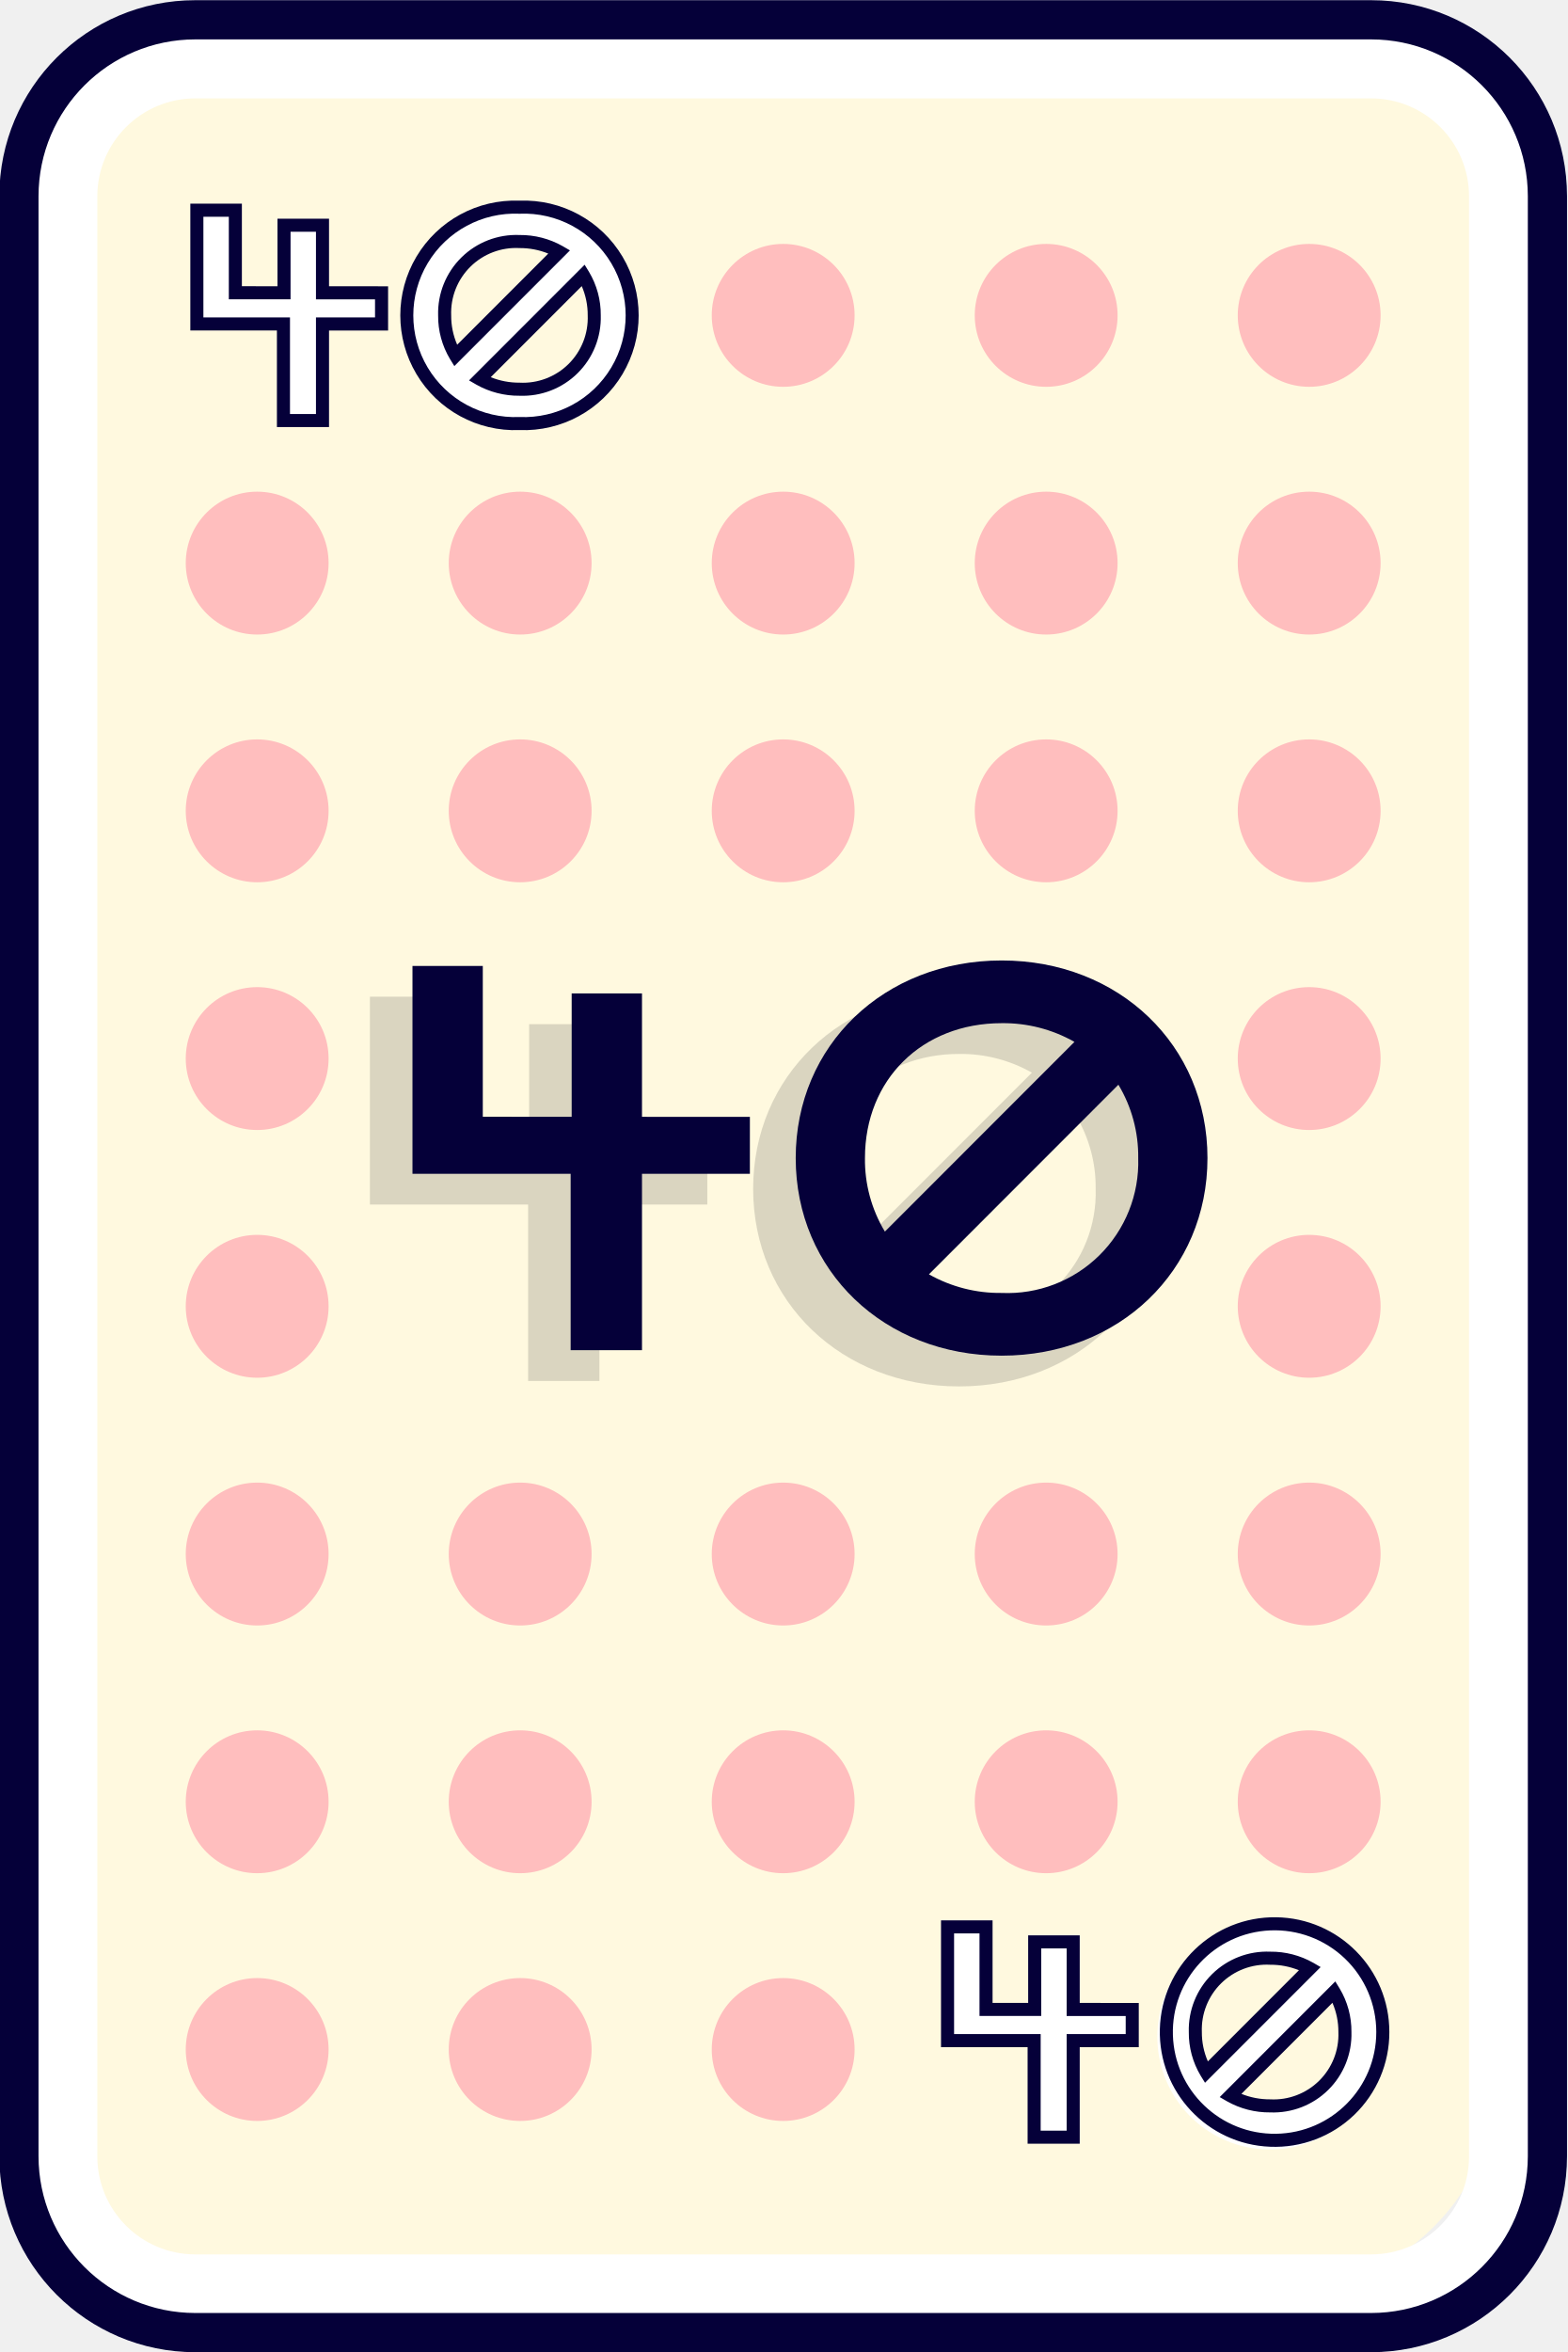
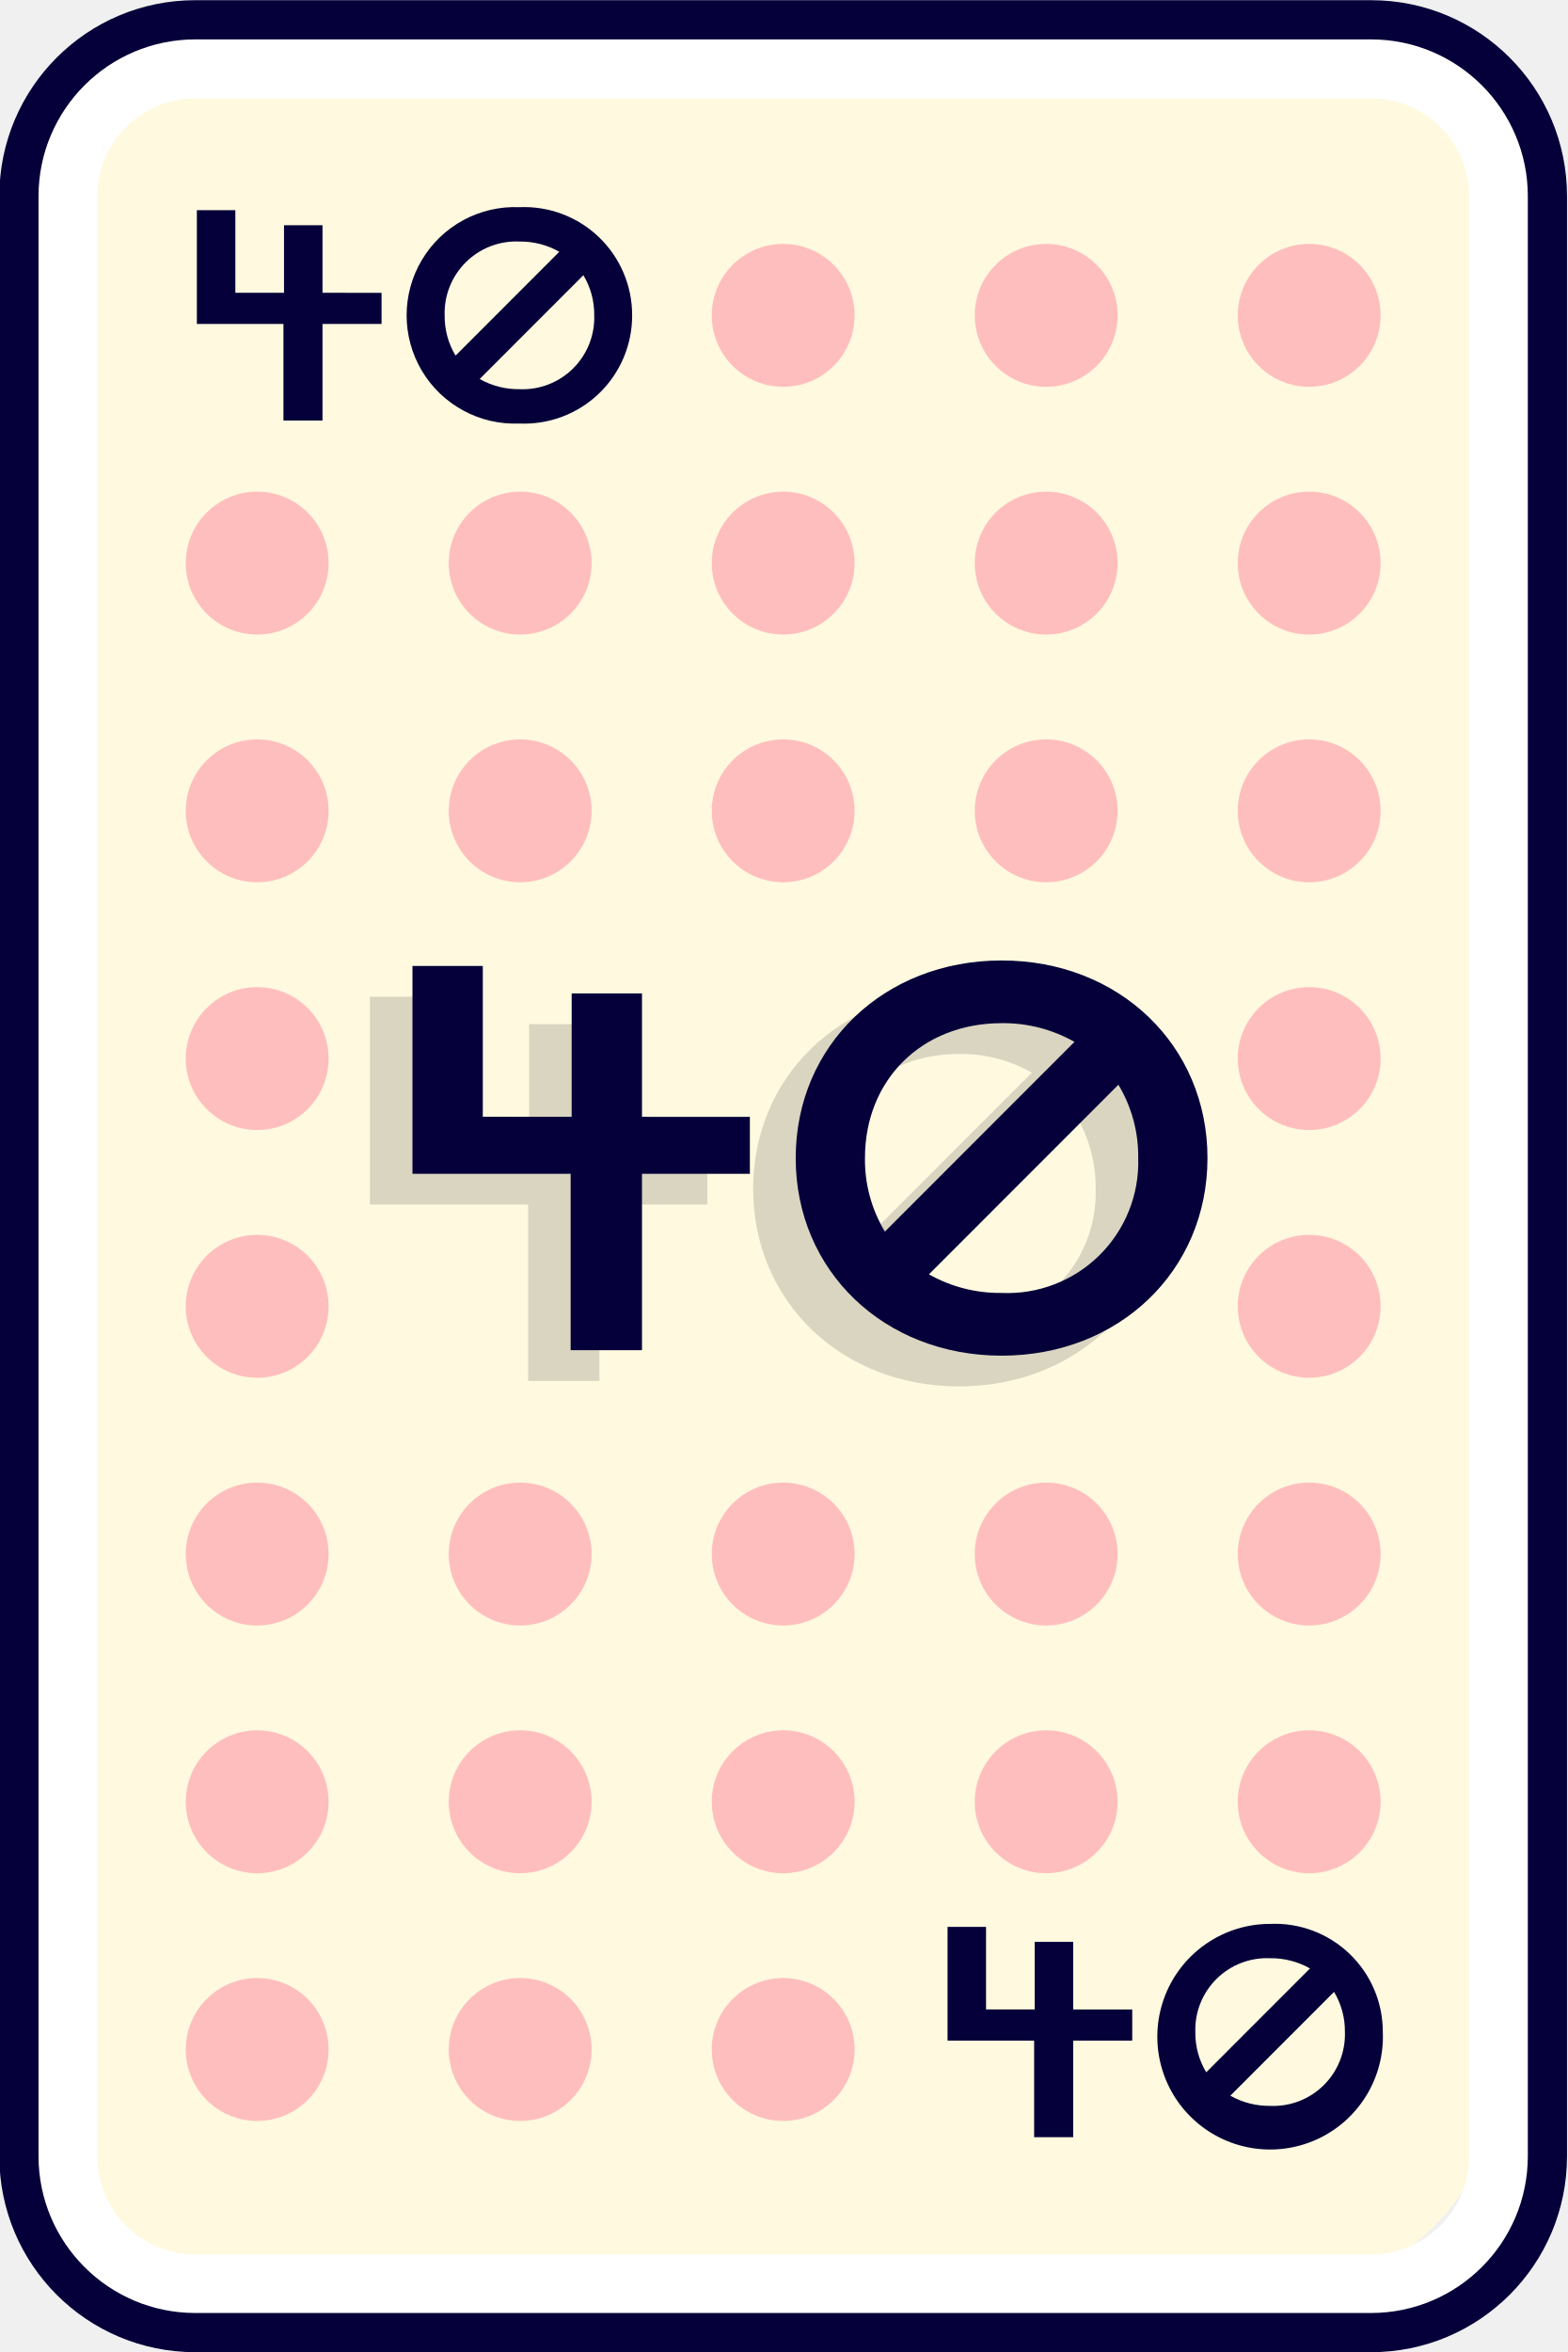
<svg xmlns="http://www.w3.org/2000/svg" id="Layer_1" data-name="Layer 1" viewBox="0 0 120 180">
  <defs>
    <style>
      .cls-1 {
        fill: #fff9df;
      }

      .cls-2 {
        fill: #ffbebe;
      }

      .cls-3 {
-         fill: #fff;
+         fill: #050039;
      }

      .cls-4 {
-         fill: #050039;
+         opacity: 0.19;
      }

      .cls-5 {
-         opacity: 0.19;
+         fill: #3d3d3d;
      }

      .cls-6 {
-         fill: #3d3d3d;
+         fill: #fff;
      }
    </style>
  </defs>
  <rect class="cls-1" x="-27.376" y="33.332" width="172.563" height="111.913" rx="17.527" ry="17.527" transform="translate(148.1941 30.3834) rotate(90)" />
  <g>
    <circle class="cls-2" cx="19.686" cy="43.095" r="5.467" />
    <circle class="cls-2" cx="39.817" cy="43.095" r="5.467" />
    <circle class="cls-2" cx="59.949" cy="43.095" r="5.467" />
    <circle class="cls-2" cx="80.08" cy="43.095" r="5.467" />
    <circle class="cls-2" cx="100.212" cy="43.095" r="5.467" />
    <circle class="cls-2" cx="19.686" cy="62.054" r="5.467" />
    <circle class="cls-2" cx="39.817" cy="62.054" r="5.467" />
    <circle class="cls-2" cx="59.949" cy="62.054" r="5.467" />
    <circle class="cls-2" cx="80.08" cy="62.054" r="5.467" />
    <circle class="cls-2" cx="100.212" cy="62.054" r="5.467" />
    <circle class="cls-2" cx="19.686" cy="81.013" r="5.467" />
    <circle class="cls-2" cx="100.212" cy="81.013" r="5.467" />
    <circle class="cls-2" cx="19.686" cy="99.972" r="5.467" />
    <circle class="cls-2" cx="100.212" cy="99.972" r="5.467" />
    <circle class="cls-2" cx="19.686" cy="118.932" r="5.467" />
    <circle class="cls-2" cx="39.817" cy="118.932" r="5.467" />
    <circle class="cls-2" cx="59.949" cy="118.932" r="5.467" />
    <circle class="cls-2" cx="80.08" cy="118.932" r="5.467" />
    <circle class="cls-2" cx="100.212" cy="118.932" r="5.467" />
    <circle class="cls-2" cx="19.686" cy="137.891" r="5.467" />
    <circle class="cls-2" cx="39.817" cy="137.891" r="5.467" />
    <circle class="cls-2" cx="59.949" cy="137.891" r="5.467" />
    <circle class="cls-2" cx="80.08" cy="137.891" r="5.467" />
    <circle class="cls-2" cx="100.212" cy="137.891" r="5.467" />
    <circle class="cls-2" cx="19.686" cy="156.85" r="5.467" />
    <circle class="cls-2" cx="39.817" cy="156.85" r="5.467" />
    <circle class="cls-2" cx="59.949" cy="156.85" r="5.467" />
    <circle class="cls-2" cx="59.949" cy="24.135" r="5.467" />
    <circle class="cls-2" cx="80.08" cy="24.135" r="5.467" />
    <circle class="cls-2" cx="100.212" cy="24.135" r="5.467" />
  </g>
  <g>
-     <g>
-       <path class="cls-3" d="M29.207,24.794H24.686v7.39H21.697v-7.39h-6.628v-8.707h2.946V22.404l3.725.002V17.237h2.946v5.171l4.521.002Z" />
-       <path class="cls-4" d="M25.186,32.683H21.197v-7.39h-6.628v-9.707h3.946V21.904l2.725.002V16.737h3.946v5.171l4.521.002v3.384H25.186Zm-2.989-1h1.989v-7.39h4.521V22.91l-4.521-.002V17.737H22.24v5.169l-4.725-.002V16.587H15.569v7.707h6.628Z" />
-     </g>
-     <g>
-       <path class="cls-3" d="M48.388,24.135a8.265,8.265,0,0,1-8.624,8.278,8.286,8.286,0,1,1,0-16.557A8.265,8.265,0,0,1,48.388,24.135Zm-14.352,0a5.822,5.822,0,0,0,.835,3.08l7.942-7.947a6.022,6.022,0,0,0-3.05-.783A5.485,5.485,0,0,0,34.036,24.135Zm11.45,0a5.827,5.827,0,0,0-.83-3.073l-7.939,7.944a6.041,6.041,0,0,0,3.047.779A5.484,5.484,0,0,0,45.486,24.135Z" />
-       <path class="cls-4" d="M39.764,32.914a8.785,8.785,0,1,1,0-17.557,8.785,8.785,0,1,1,0,17.557Zm0-16.557a7.786,7.786,0,1,0,0,15.557,7.786,7.786,0,1,0,0-15.557Zm0,13.929a6.58,6.58,0,0,1-3.297-.847l-.564-.326L44.751,20.26l.331.54a6.359,6.359,0,0,1,.904,3.335A5.984,5.984,0,0,1,39.764,30.286Zm-2.2-1.419a5.784,5.784,0,0,0,2.2.419,4.963,4.963,0,0,0,5.223-5.15,5.529,5.529,0,0,0-.456-2.239Zm-2.786-.851-.332-.538a6.359,6.359,0,0,1-.909-3.343,5.987,5.987,0,0,1,6.228-6.15,6.563,6.563,0,0,1,3.302.851l.561.327Zm4.986-9.031a4.965,4.965,0,0,0-5.228,5.15,5.529,5.529,0,0,0,.46,2.247l6.972-6.976A5.759,5.759,0,0,0,39.764,18.985Z" />
-     </g>
+     <path class="cls-3" d="M29.207,24.794H24.686v7.39H21.697v-7.39h-6.628v-8.707h2.946V22.404l3.725.002V17.237h2.946v5.171l4.521.002Z" />
+     <path class="cls-3" d="M48.388,24.135a8.265,8.265,0,0,1-8.624,8.278,8.286,8.286,0,1,1,0-16.557A8.265,8.265,0,0,1,48.388,24.135Zm-14.352,0a5.822,5.822,0,0,0,.835,3.08l7.942-7.947a6.022,6.022,0,0,0-3.05-.783A5.485,5.485,0,0,0,34.036,24.135Zm11.45,0a5.827,5.827,0,0,0-.83-3.073l-7.939,7.944a6.041,6.041,0,0,0,3.047.779A5.484,5.484,0,0,0,45.486,24.135Z" />
  </g>
  <g>
-     <g>
-       <path class="cls-3" d="M86.669,156.172h-4.52v7.39H79.159v-7.39H72.531v-8.707h2.946v6.317l3.725.002v-5.169h2.946v5.171l4.52.002Z" />
-       <path class="cls-4" d="M82.648,164.061H78.659v-7.39H72.031v-9.707h3.946v6.317l2.725.002v-5.169h3.946v5.171l4.52.002v3.384h-4.52Zm-2.989-1h1.989v-7.39h4.52v-1.384l-4.52-.002v-5.171H79.702v5.169l-4.725-.002v-6.317H73.031v7.707h6.628Z" />
-     </g>
-     <g>
-       <path class="cls-3" d="M105.849,155.514a8.634,8.634,0,1,1-8.624-8.278A8.265,8.265,0,0,1,105.849,155.514Zm-14.352,0a5.823,5.823,0,0,0,.835,3.08l7.942-7.947a6.023,6.023,0,0,0-3.05-.783A5.485,5.485,0,0,0,91.498,155.514Zm11.45,0a5.828,5.828,0,0,0-.83-3.073l-7.939,7.944a6.042,6.042,0,0,0,3.047.779A5.484,5.484,0,0,0,102.948,155.514Z" />
-       <path class="cls-4" d="M97.225,164.292a8.785,8.785,0,1,1,9.124-8.778A8.762,8.762,0,0,1,97.225,164.292Zm0-16.557a7.786,7.786,0,1,0,8.124,7.778A7.785,7.785,0,0,0,97.225,147.735Zm0,13.929a6.58,6.58,0,0,1-3.297-.847l-.564-.326,8.848-8.852.331.54a6.359,6.359,0,0,1,.904,3.335A5.984,5.984,0,0,1,97.225,161.664Zm-2.2-1.419a5.784,5.784,0,0,0,2.2.419,4.963,4.963,0,0,0,5.223-5.15,5.53,5.53,0,0,0-.456-2.239Zm-2.786-.851-.332-.538a6.358,6.358,0,0,1-.909-3.343,5.987,5.987,0,0,1,6.228-6.15,6.562,6.562,0,0,1,3.302.851l.561.327Zm4.986-9.031a4.965,4.965,0,0,0-5.228,5.15,5.529,5.529,0,0,0,.46,2.247l6.972-6.976A5.757,5.757,0,0,0,97.225,150.363Z" />
-     </g>
+     <path class="cls-3" d="M86.669,156.172h-4.52v7.39H79.159v-7.39H72.531v-8.707h2.946v6.317l3.725.002v-5.169h2.946v5.171l4.52.002Z" />
+     <path class="cls-3" d="M105.849,155.514a8.634,8.634,0,1,1-8.624-8.278A8.265,8.265,0,0,1,105.849,155.514Zm-14.352,0a5.823,5.823,0,0,0,.835,3.08l7.942-7.947a6.023,6.023,0,0,0-3.05-.783A5.485,5.485,0,0,0,91.498,155.514Zm11.45,0a5.828,5.828,0,0,0-.83-3.073l-7.939,7.944a6.042,6.042,0,0,0,3.047.779A5.484,5.484,0,0,0,102.948,155.514Z" />
  </g>
-   <g class="cls-5">
-     <path class="cls-6" d="M54.142,92.185H45.884v13.5h-5.461v-13.5H28.315V76.279H33.698v11.54l6.803.004V78.38h5.383v9.446l8.259.004Z" />
-     <path class="cls-6" d="M89.169,90.981c0,8.633-6.767,15.123-15.754,15.123-8.998,0-15.765-6.49-15.765-15.123s6.767-15.122,15.765-15.122C82.402,75.859,89.169,82.35,89.169,90.981Zm-26.218,0a10.642,10.642,0,0,0,1.525,5.628L78.987,82.091a11.018,11.018,0,0,0-5.572-1.432C67.315,80.659,62.951,84.981,62.951,90.981Zm20.917,0a10.64,10.64,0,0,0-1.517-5.613L67.847,99.881a11.051,11.051,0,0,0,5.567,1.424A10.018,10.018,0,0,0,83.868,90.981Z" />
+   <g class="cls-4">
+     <path class="cls-5" d="M54.142,92.185H45.884v13.5h-5.461v-13.5H28.315V76.279H33.698v11.54l6.803.004V78.38h5.383v9.446l8.259.004Z" />
+     <path class="cls-5" d="M89.169,90.981c0,8.633-6.767,15.123-15.754,15.123-8.998,0-15.765-6.49-15.765-15.123s6.767-15.122,15.765-15.122C82.402,75.859,89.169,82.35,89.169,90.981Zm-26.218,0a10.642,10.642,0,0,0,1.525,5.628L78.987,82.091a11.018,11.018,0,0,0-5.572-1.432C67.315,80.659,62.951,84.981,62.951,90.981Zm20.917,0a10.64,10.64,0,0,0-1.517-5.613L67.847,99.881a11.051,11.051,0,0,0,5.567,1.424A10.018,10.018,0,0,0,83.868,90.981Z" />
  </g>
  <g>
-     <path class="cls-3" d="M104.955,7.53a7.501,7.501,0,0,1,7.494,7.492V165.038a7.501,7.501,0,0,1-7.494,7.492H14.943a7.501,7.501,0,0,1-7.494-7.492V15.021A7.501,7.501,0,0,1,14.943,7.53h90.012m0-7.5H14.943A14.993,14.993,0,0,0-.051,15.021V165.038A14.993,14.993,0,0,0,14.943,180.03h90.012a14.993,14.993,0,0,0,14.994-14.992V15.021A14.993,14.993,0,0,0,104.955.03Z" />
-     <path class="cls-4" d="M104.955,3.015a12.006,12.006,0,0,1,11.994,11.992V165.023a12.007,12.007,0,0,1-11.994,11.992H14.943A12.007,12.007,0,0,1,2.949,165.023V15.006A12.007,12.007,0,0,1,14.943,3.015h90.012m0-3H14.943A14.993,14.993,0,0,0-.051,15.006V165.023a14.993,14.993,0,0,0,14.994,14.992h90.012a14.993,14.993,0,0,0,14.994-14.992V15.006A14.993,14.993,0,0,0,104.955.015Z" />
+     <path class="cls-6" d="M104.955,7.53a7.501,7.501,0,0,1,7.494,7.492V165.038a7.501,7.501,0,0,1-7.494,7.492H14.943a7.501,7.501,0,0,1-7.494-7.492V15.021A7.501,7.501,0,0,1,14.943,7.53h90.012m0-7.5H14.943A14.993,14.993,0,0,0-.051,15.021V165.038A14.993,14.993,0,0,0,14.943,180.03h90.012a14.993,14.993,0,0,0,14.994-14.992V15.021A14.993,14.993,0,0,0,104.955.03Z" />
+     <path class="cls-3" d="M104.955,3.015a12.006,12.006,0,0,1,11.994,11.992V165.023a12.007,12.007,0,0,1-11.994,11.992H14.943A12.007,12.007,0,0,1,2.949,165.023V15.006A12.007,12.007,0,0,1,14.943,3.015h90.012m0-3H14.943A14.993,14.993,0,0,0-.051,15.006V165.023a14.993,14.993,0,0,0,14.994,14.992h90.012a14.993,14.993,0,0,0,14.994-14.992V15.006A14.993,14.993,0,0,0,104.955.015Z" />
  </g>
  <g>
-     <path class="cls-4" d="M57.4,89.83H49.142v13.5H43.681V89.83H31.573V73.925h5.383v11.54l6.803.004V76.025h5.383v9.446l8.259.004Z" />
-     <path class="cls-4" d="M92.427,88.627c0,8.633-6.767,15.123-15.754,15.123-8.998,0-15.765-6.49-15.765-15.123s6.767-15.122,15.765-15.122C85.66,73.505,92.427,79.995,92.427,88.627Zm-26.218,0a10.642,10.642,0,0,0,1.525,5.628L82.245,79.736a11.017,11.017,0,0,0-5.572-1.432C70.573,78.305,66.209,82.627,66.209,88.627Zm20.917,0a10.64,10.64,0,0,0-1.517-5.613L71.106,97.526A11.049,11.049,0,0,0,76.673,98.95,10.018,10.018,0,0,0,87.126,88.627Z" />
+     <path class="cls-3" d="M57.4,89.83H49.142v13.5H43.681V89.83H31.573V73.925h5.383v11.54l6.803.004V76.025h5.383v9.446l8.259.004Z" />
+     <path class="cls-3" d="M92.427,88.627c0,8.633-6.767,15.123-15.754,15.123-8.998,0-15.765-6.49-15.765-15.123s6.767-15.122,15.765-15.122C85.66,73.505,92.427,79.995,92.427,88.627Zm-26.218,0a10.642,10.642,0,0,0,1.525,5.628L82.245,79.736a11.017,11.017,0,0,0-5.572-1.432C70.573,78.305,66.209,82.627,66.209,88.627Zm20.917,0a10.64,10.64,0,0,0-1.517-5.613L71.106,97.526A11.049,11.049,0,0,0,76.673,98.95,10.018,10.018,0,0,0,87.126,88.627Z" />
  </g>
</svg>
